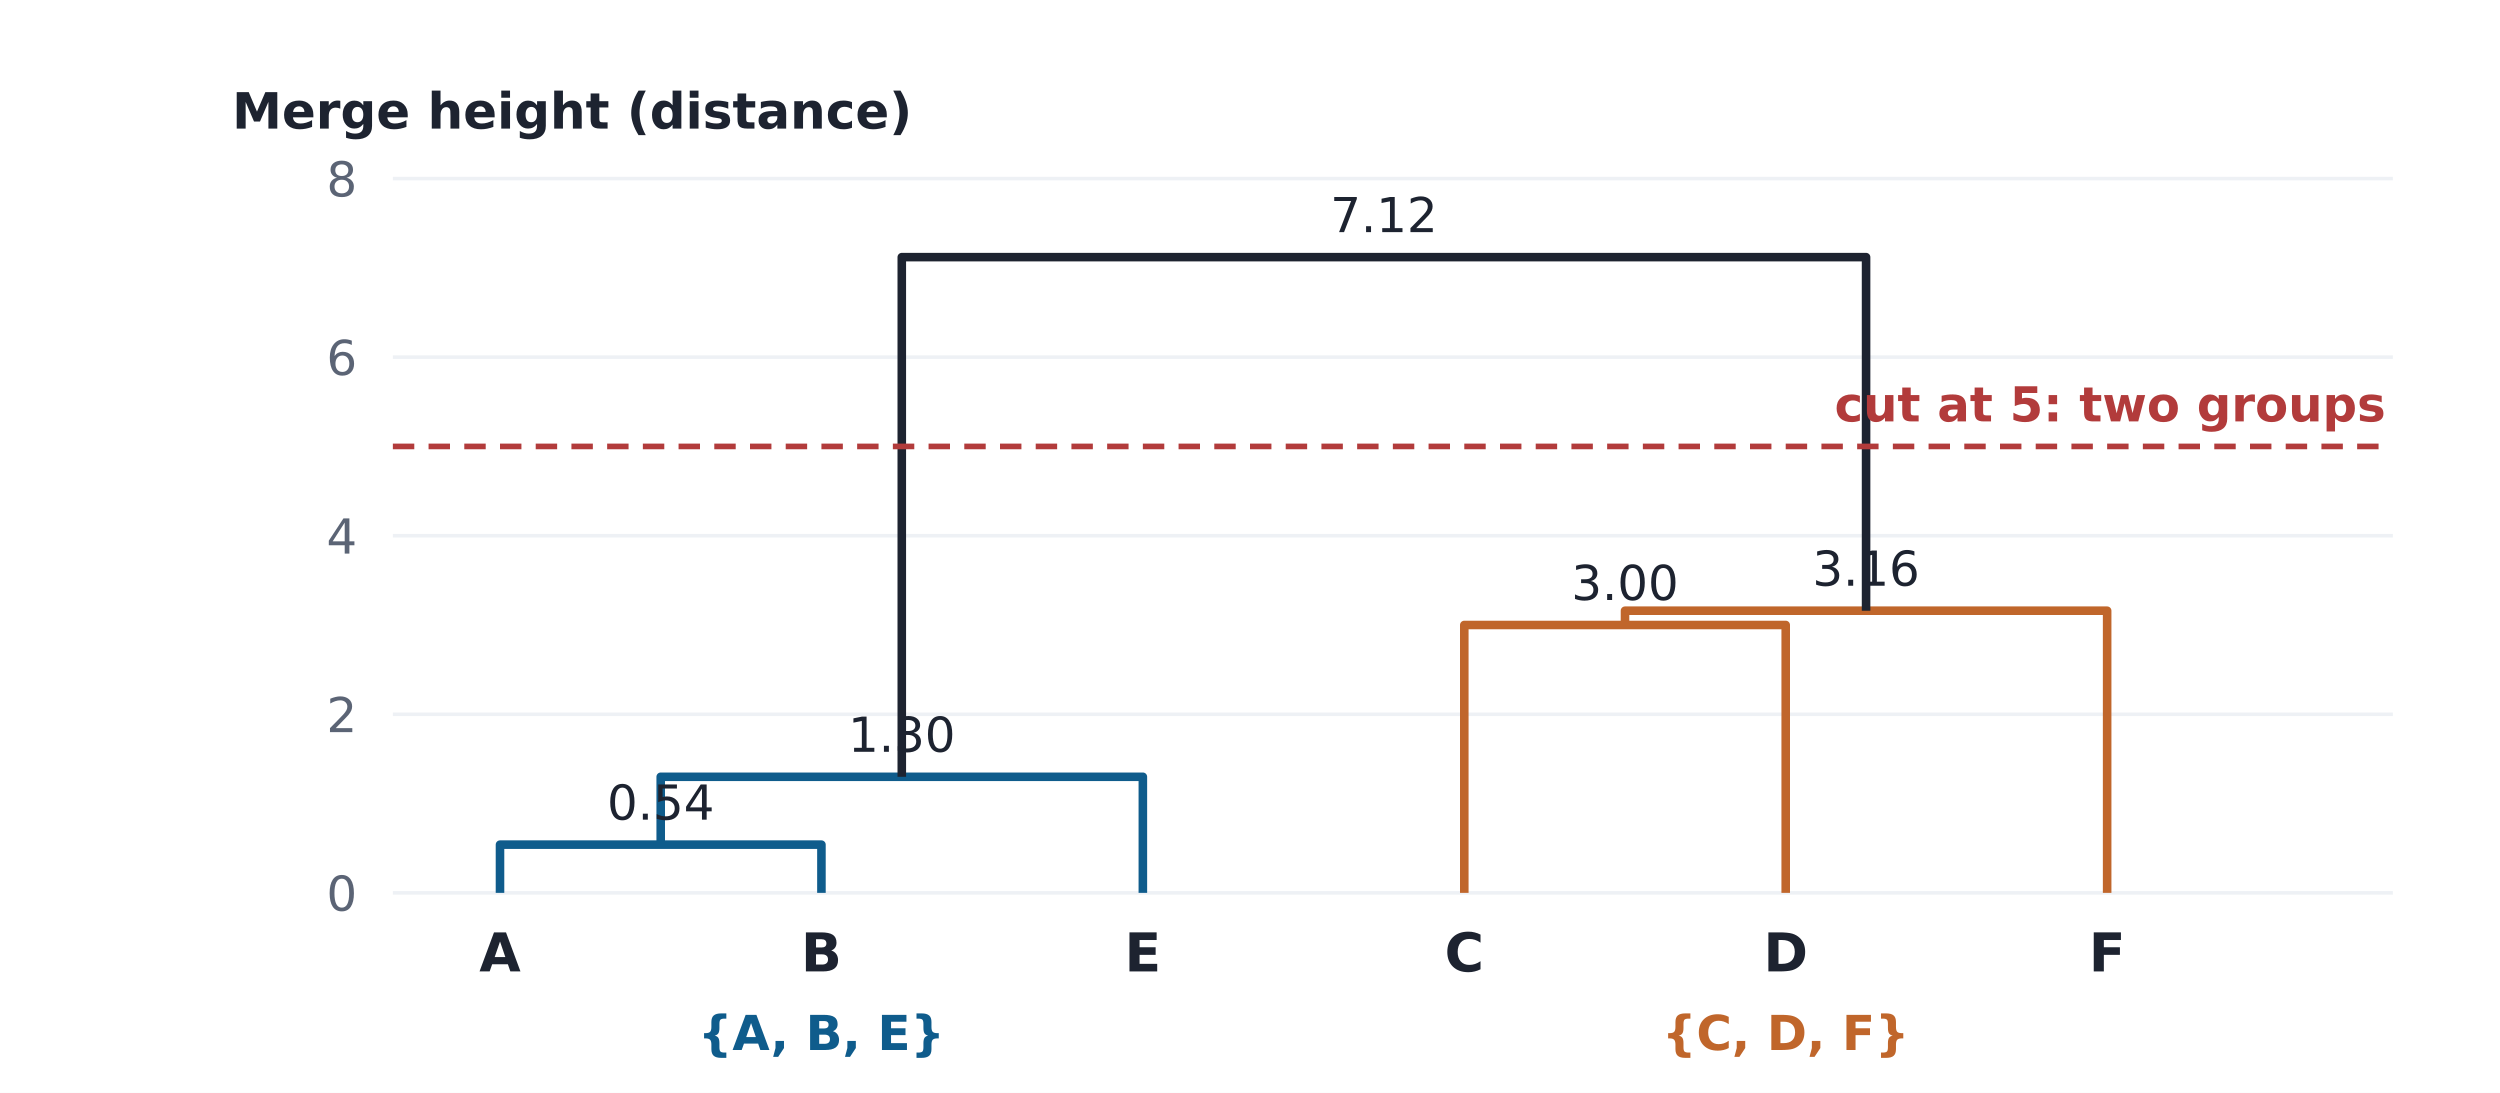
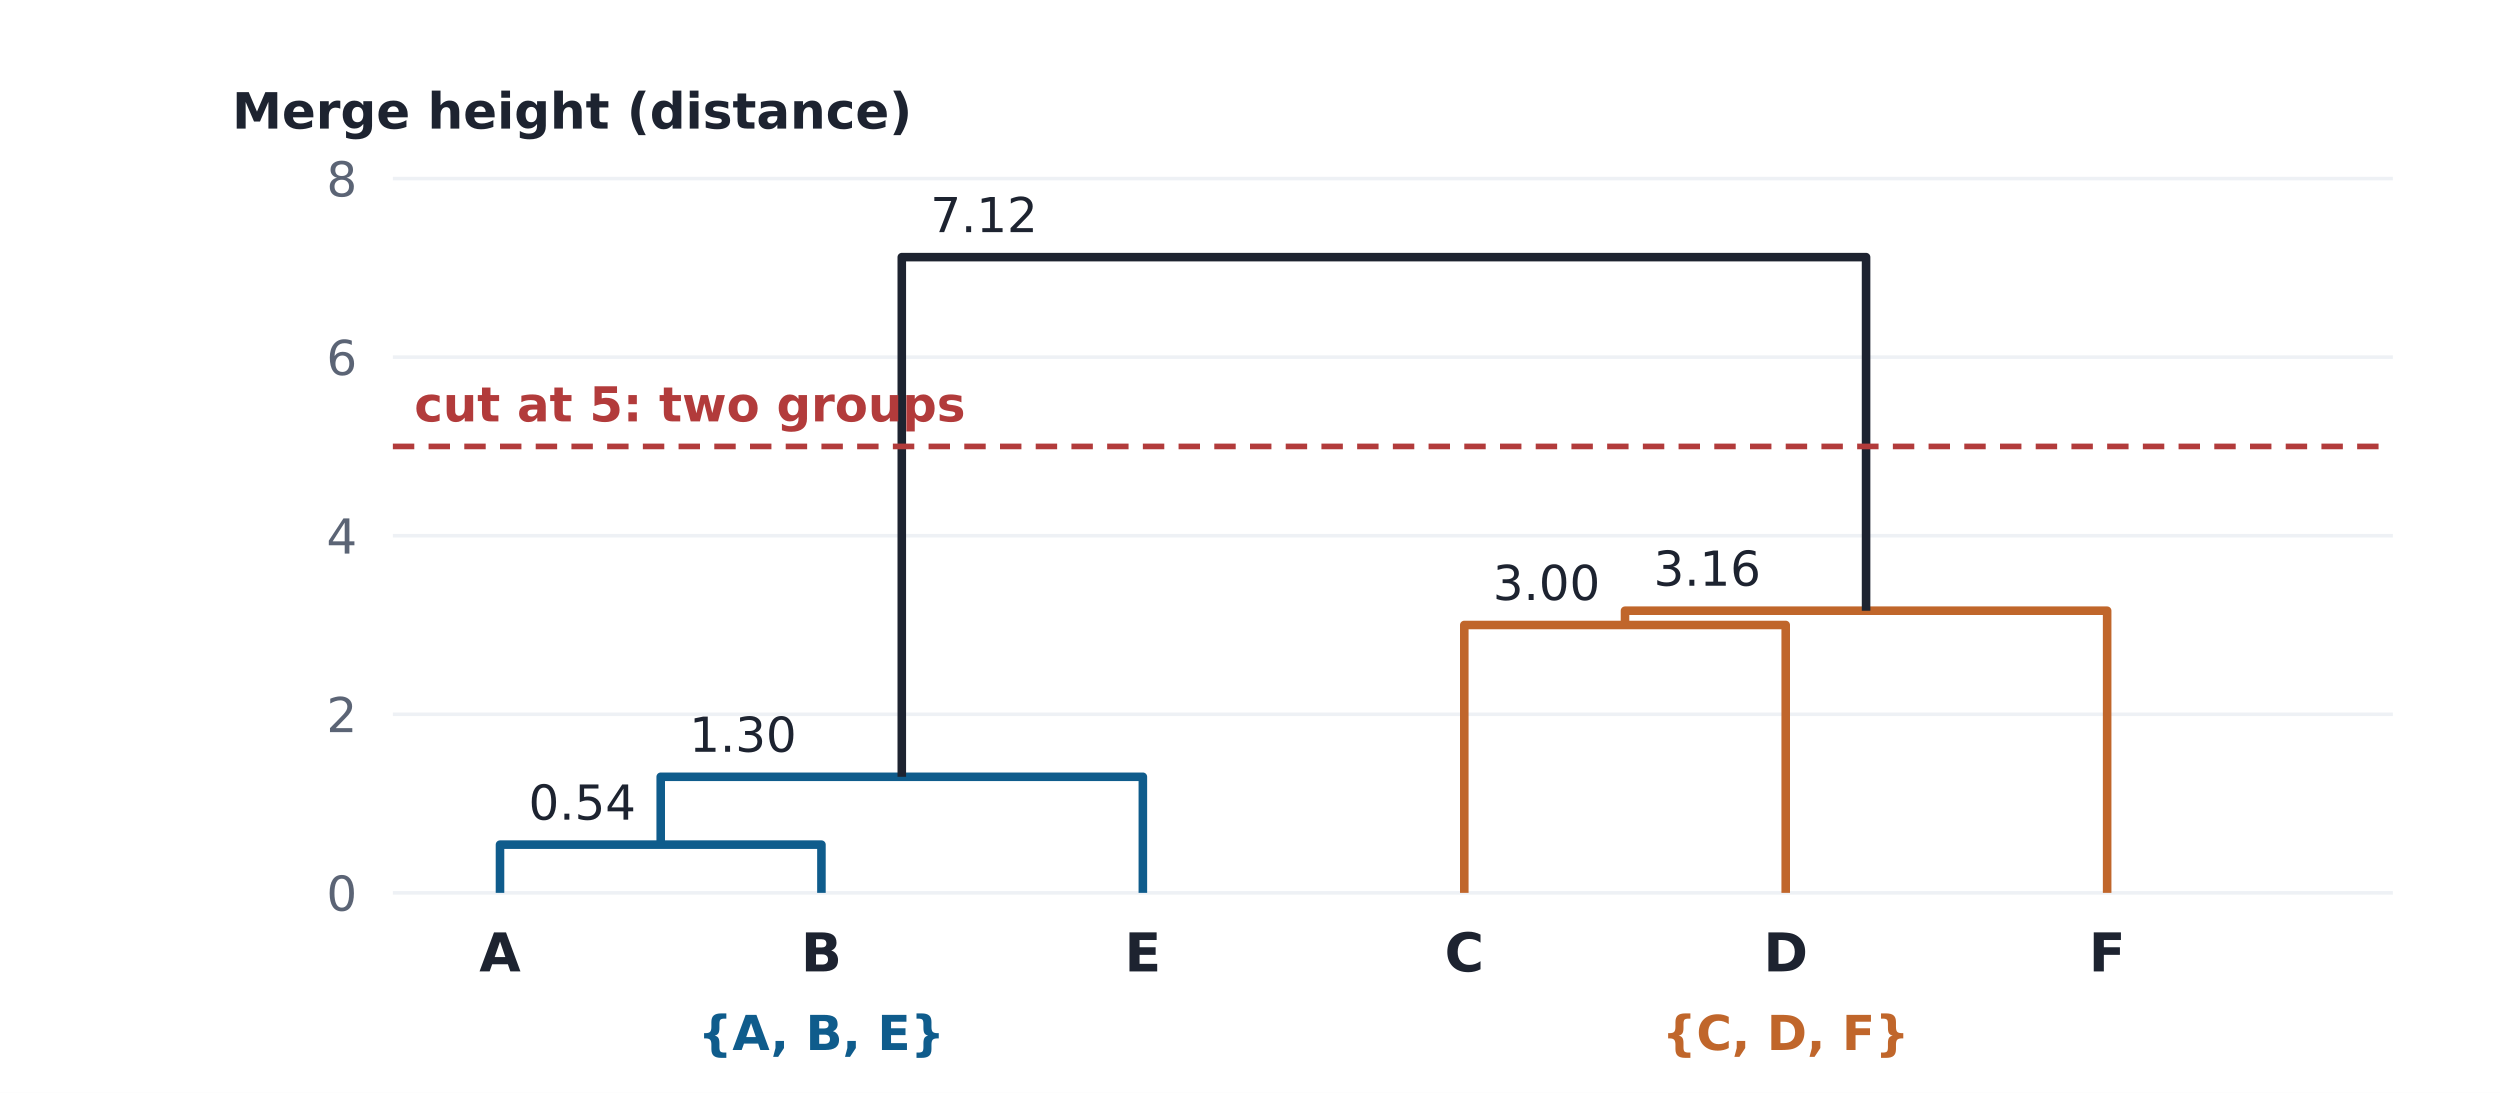
<svg xmlns="http://www.w3.org/2000/svg" width="700" height="306" viewBox="0 0 700 306" font-family="DejaVu Sans, Arial, sans-serif">
  <rect width="700" height="306" fill="#ffffff" />
  <path d="M110.0,250.0 L670.0,250.0" fill="none" stroke="#eef1f5" stroke-width="1" stroke-linejoin="round" />
  <text x="100" y="255.0" font-size="13.5" fill="#5b6475" font-weight="normal" text-anchor="end">0</text>
  <path d="M110.0,200.0 L670.0,200.0" fill="none" stroke="#eef1f5" stroke-width="1" stroke-linejoin="round" />
  <text x="100" y="205.0" font-size="13.5" fill="#5b6475" font-weight="normal" text-anchor="end">2</text>
  <path d="M110.0,150.0 L670.0,150.0" fill="none" stroke="#eef1f5" stroke-width="1" stroke-linejoin="round" />
  <text x="100" y="155.0" font-size="13.5" fill="#5b6475" font-weight="normal" text-anchor="end">4</text>
  <path d="M110.0,100.0 L670.0,100.0" fill="none" stroke="#eef1f5" stroke-width="1" stroke-linejoin="round" />
  <text x="100" y="105.0" font-size="13.5" fill="#5b6475" font-weight="normal" text-anchor="end">6</text>
  <path d="M110.0,50.0 L670.0,50.0" fill="none" stroke="#eef1f5" stroke-width="1" stroke-linejoin="round" />
  <text x="100" y="55.0" font-size="13.5" fill="#5b6475" font-weight="normal" text-anchor="end">8</text>
  <text x="65" y="36.0" font-size="14" fill="#1d2330" font-weight="bold" text-anchor="start">Merge height (distance)</text>
  <path d="M140.0,250.0 V236.5 H230.0 V250.0" fill="none" stroke="#0f5c8c" stroke-width="2.4" stroke-linejoin="round" />
  <path d="M185.0,236.5 V217.5 H320.0 V250.0" fill="none" stroke="#0f5c8c" stroke-width="2.4" stroke-linejoin="round" />
  <path d="M410.0,250.0 V175.0 H500.0 V250.0" fill="none" stroke="#c0662b" stroke-width="2.4" stroke-linejoin="round" />
  <path d="M455.0,175.0 V171.0 H590.0 V250.0" fill="none" stroke="#c0662b" stroke-width="2.4" stroke-linejoin="round" />
  <path d="M252.5,217.5 V72.0 H522.5 V171.0" fill="none" stroke="#1d2330" stroke-width="2.4" stroke-linejoin="round" />
-   <text x="185.0" y="229.5" font-size="13.5" fill="#1d2330" font-weight="normal" text-anchor="middle">0.54</text>
-   <text x="252.5" y="210.5" font-size="13.5" fill="#1d2330" font-weight="normal" text-anchor="middle">1.30</text>
-   <text x="455.0" y="168.0" font-size="13.5" fill="#1d2330" font-weight="normal" text-anchor="middle">3.00</text>
-   <text x="522.5" y="164.0" font-size="13.5" fill="#1d2330" font-weight="normal" text-anchor="middle">3.16</text>
-   <text x="387.5" y="65.0" font-size="13.5" fill="#1d2330" font-weight="normal" text-anchor="middle">7.12</text>
+   <text x="148" y="229.5" font-size="13.5" fill="#1d2330" font-weight="normal" text-anchor="start">0.54</text>
+   <text x="193.0" y="210.5" font-size="13.5" fill="#1d2330" font-weight="normal" text-anchor="start">1.30</text>
+   <text x="418" y="168.0" font-size="13.5" fill="#1d2330" font-weight="normal" text-anchor="start">3.00</text>
+   <text x="463.0" y="164.0" font-size="13.5" fill="#1d2330" font-weight="normal" text-anchor="start">3.16</text>
+   <text x="260.5" y="65.0" font-size="13.5" fill="#1d2330" font-weight="normal" text-anchor="start">7.12</text>
  <path d="M110.0,125.0 L670.0,125.0" fill="none" stroke="#b23b3b" stroke-width="1.6" stroke-linejoin="round" stroke-dasharray="6 4" />
-   <text x="668" y="118.0" font-size="13.5" fill="#b23b3b" font-weight="bold" text-anchor="end">cut at 5: two groups</text>
+   <text x="116" y="118.0" font-size="13.5" fill="#b23b3b" font-weight="bold" text-anchor="start">cut at 5: two groups</text>
  <text x="140" y="272" font-size="15" fill="#1d2330" font-weight="bold" text-anchor="middle" font-family="Poppins, DejaVu Sans, sans-serif">A</text>
  <text x="230" y="272" font-size="15" fill="#1d2330" font-weight="bold" text-anchor="middle" font-family="Poppins, DejaVu Sans, sans-serif">B</text>
  <text x="320" y="272" font-size="15" fill="#1d2330" font-weight="bold" text-anchor="middle" font-family="Poppins, DejaVu Sans, sans-serif">E</text>
  <text x="410" y="272" font-size="15" fill="#1d2330" font-weight="bold" text-anchor="middle" font-family="Poppins, DejaVu Sans, sans-serif">C</text>
  <text x="500" y="272" font-size="15" fill="#1d2330" font-weight="bold" text-anchor="middle" font-family="Poppins, DejaVu Sans, sans-serif">D</text>
  <text x="590" y="272" font-size="15" fill="#1d2330" font-weight="bold" text-anchor="middle" font-family="Poppins, DejaVu Sans, sans-serif">F</text>
  <text x="230" y="294" font-size="13.5" fill="#0f5c8c" font-weight="bold" text-anchor="middle">{A, B, E}</text>
  <text x="500" y="294" font-size="13.5" fill="#c0662b" font-weight="bold" text-anchor="middle">{C, D, F}</text>
</svg>
